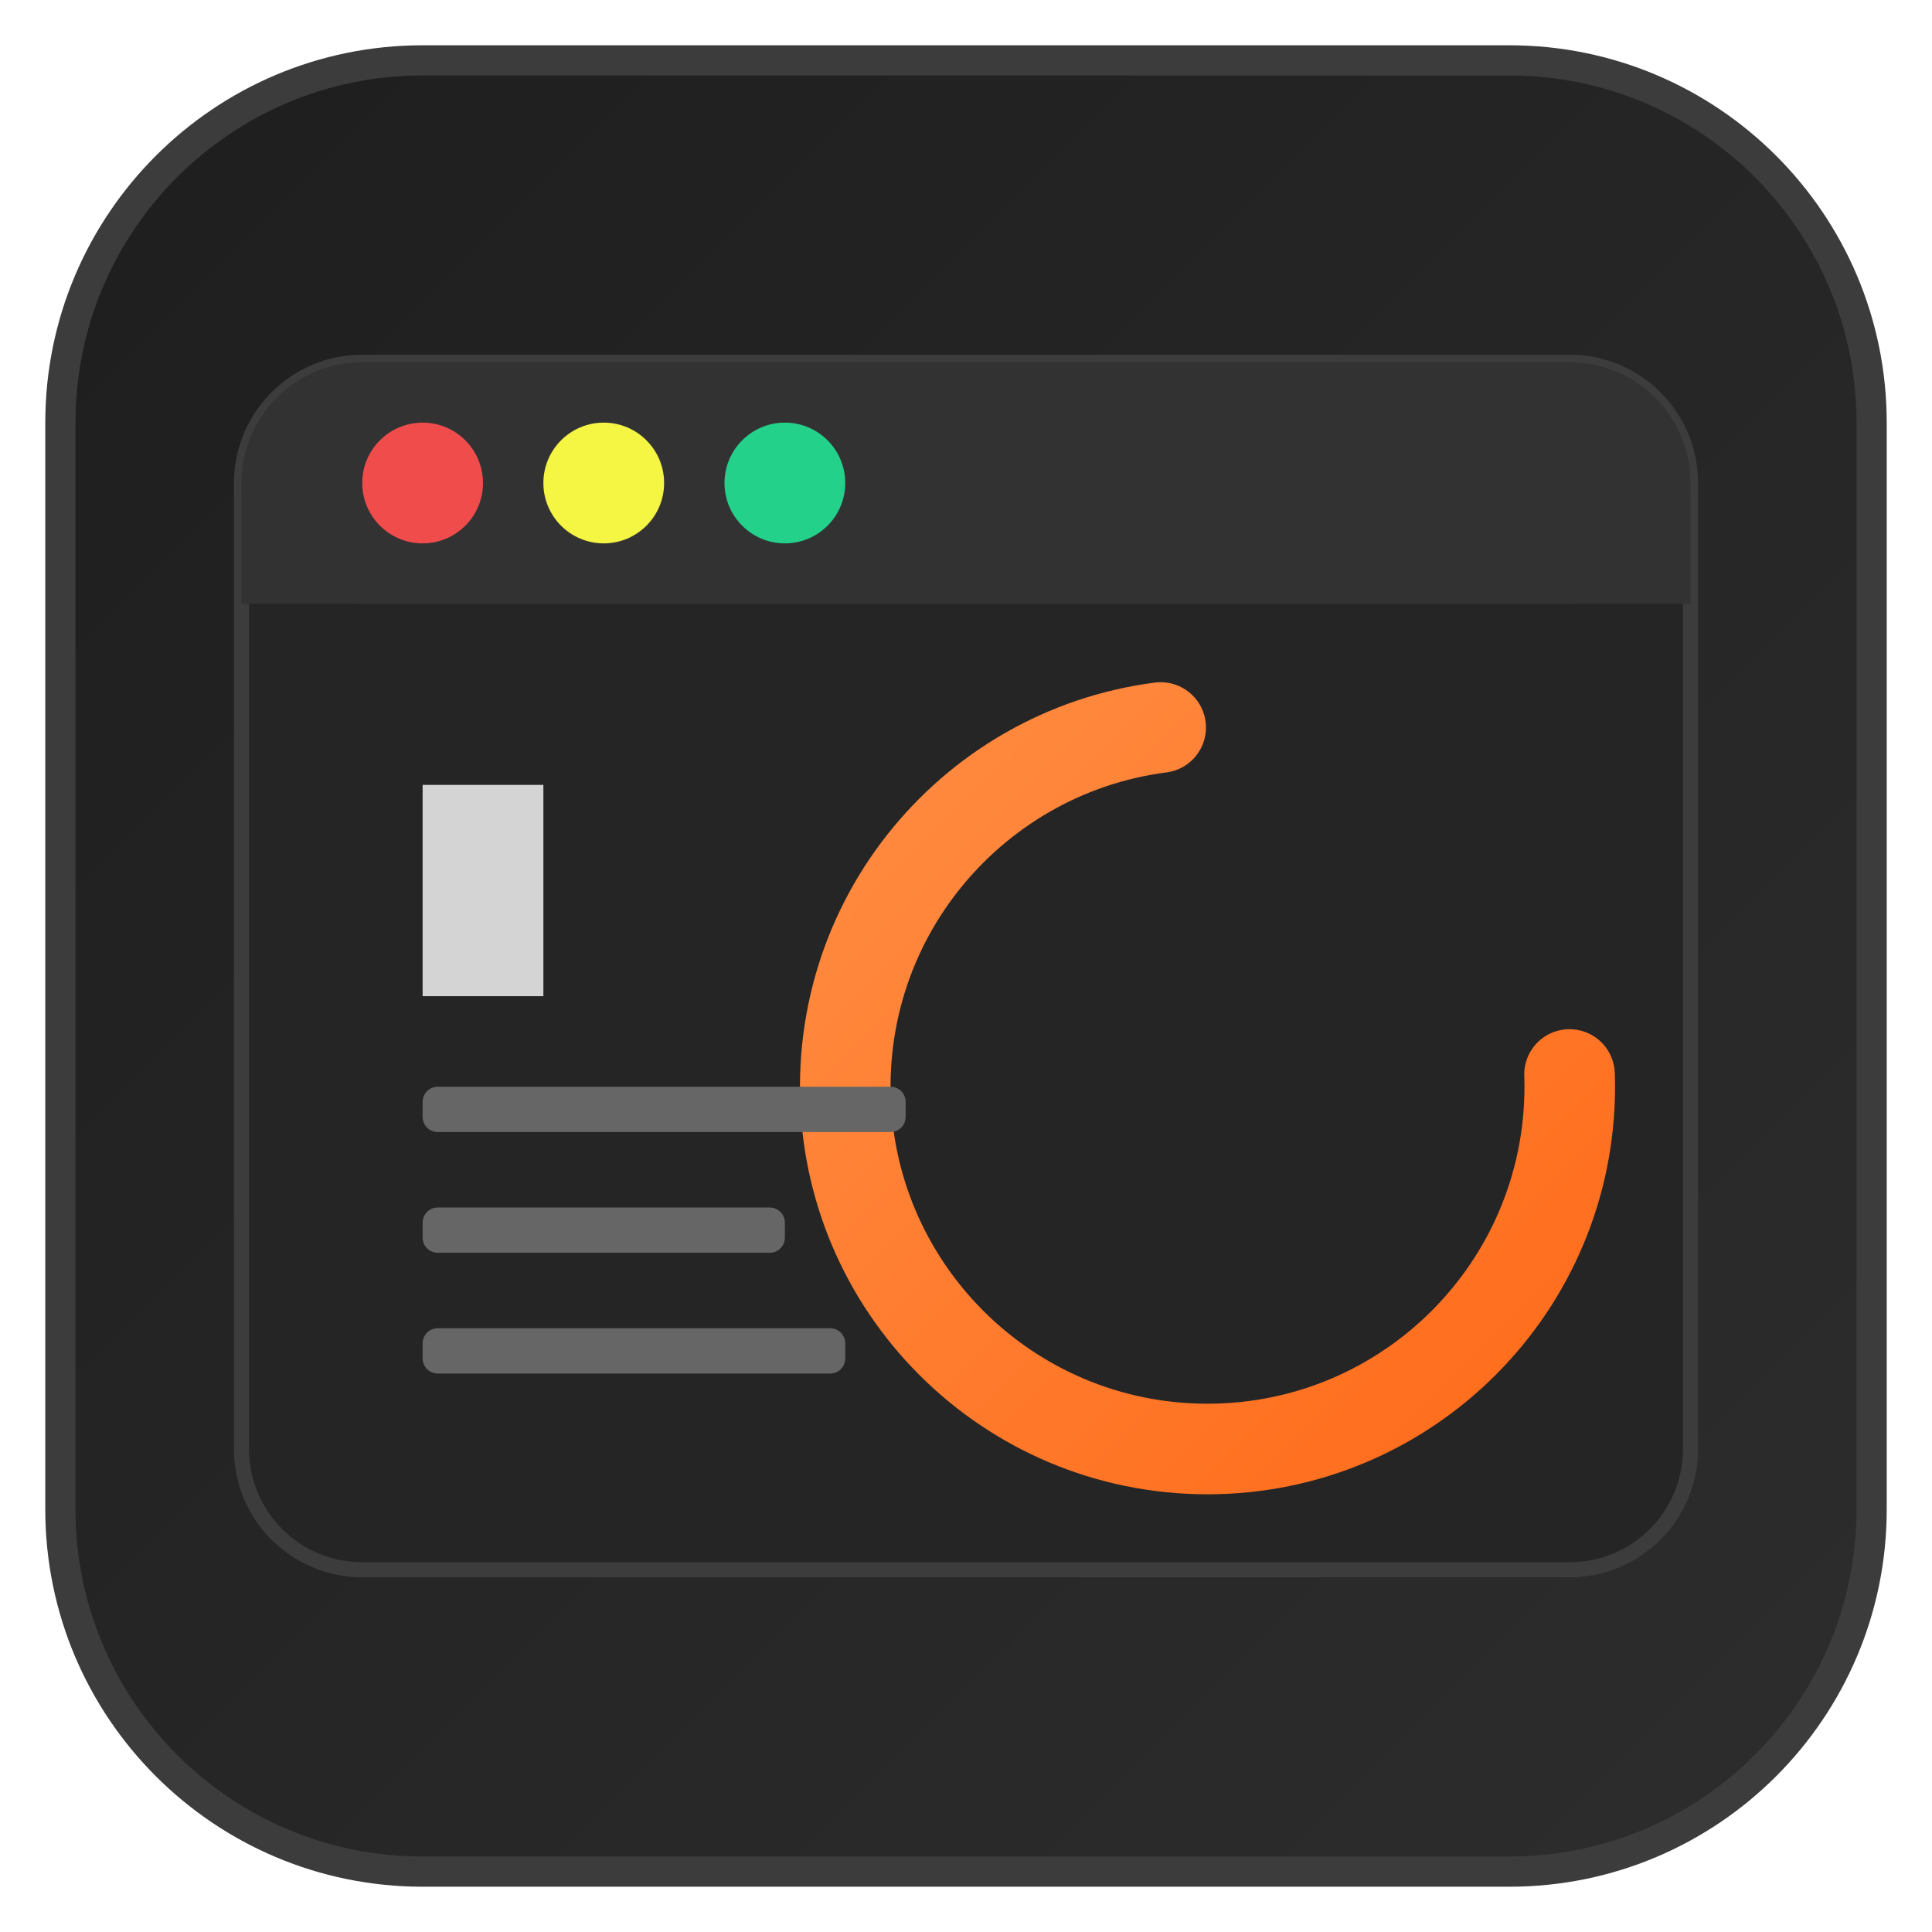
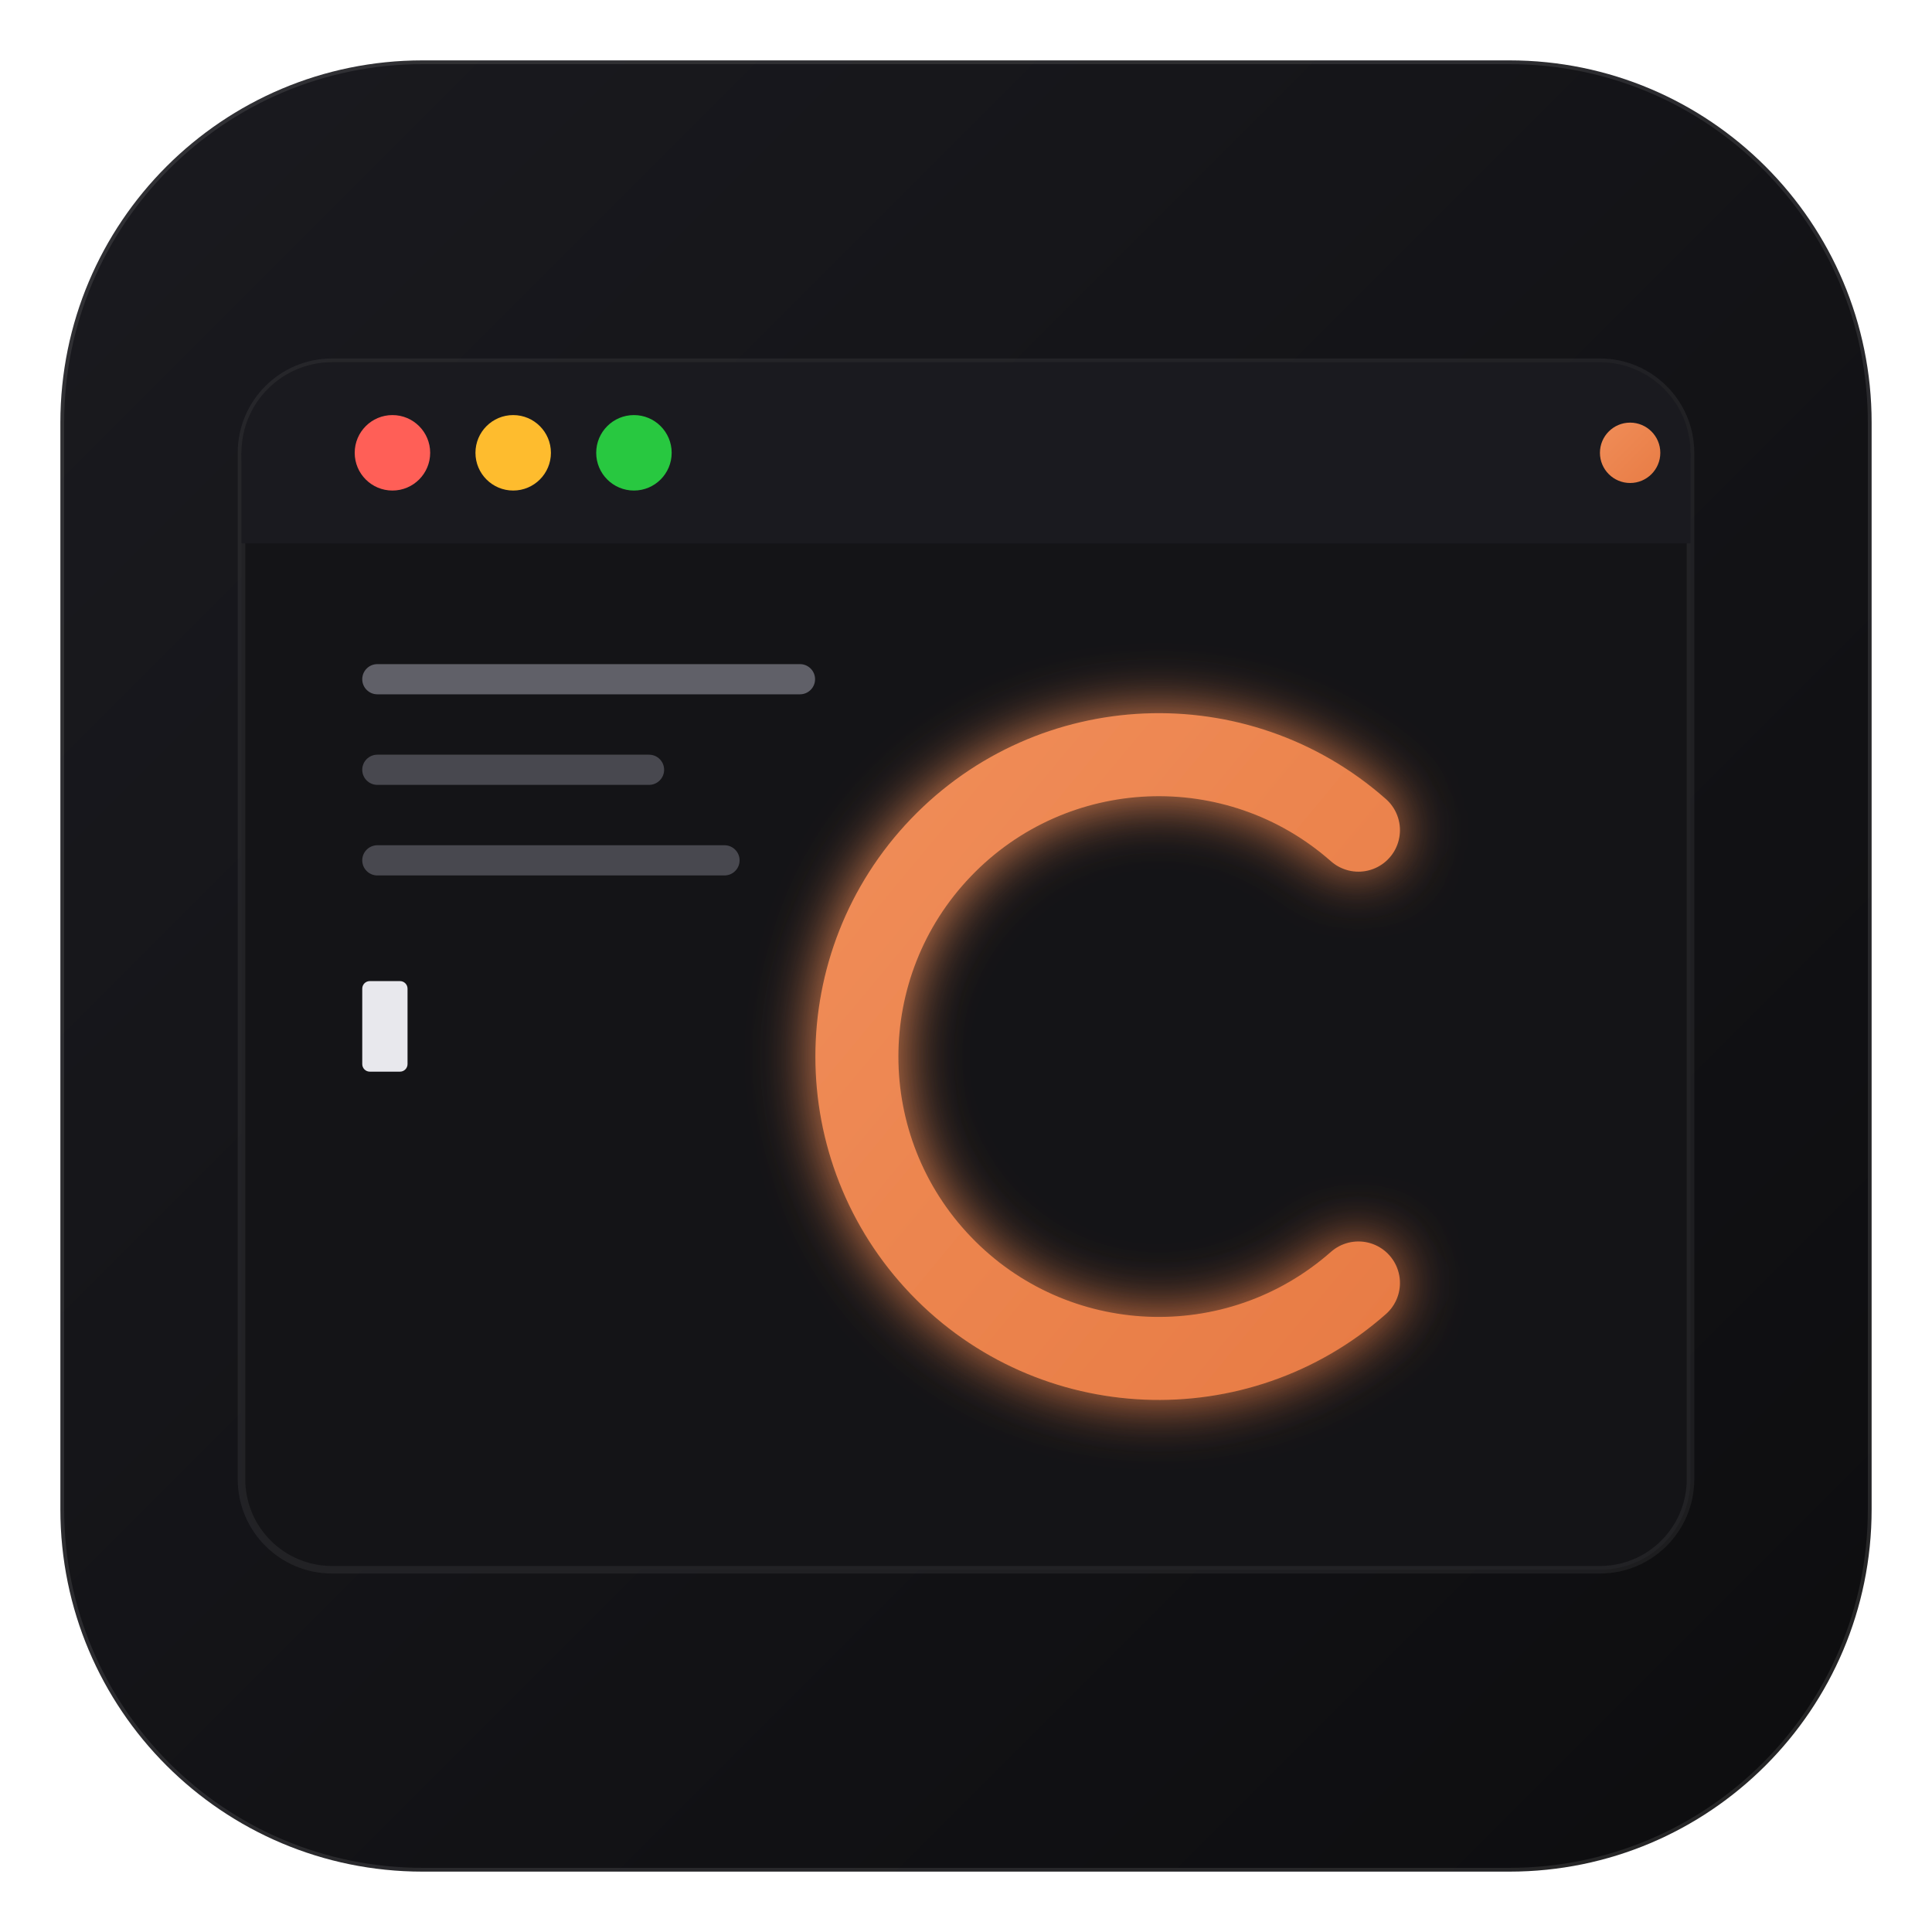
- <svg xmlns="http://www.w3.org/2000/svg" viewBox="0 0 128 128">
+ <svg xmlns="http://www.w3.org/2000/svg" viewBox="0 0 512 512">
  <defs>
    <linearGradient id="bg" x1="0%" y1="0%" x2="100%" y2="100%">
-       <stop offset="0%" style="stop-color:#1e1e1e" />
-       <stop offset="100%" style="stop-color:#2d2d2d" />
+       <stop offset="0%" style="stop-color:#1a1a1f" />
+       <stop offset="100%" style="stop-color:#0d0d0f" />
    </linearGradient>
-     <linearGradient id="orange" x1="0%" y1="0%" x2="100%" y2="100%">
-       <stop offset="0%" style="stop-color:#ff8c42" />
-       <stop offset="100%" style="stop-color:#ff6b1a" />
+     <linearGradient id="accent" x1="0%" y1="0%" x2="100%" y2="100%">
+       <stop offset="0%" style="stop-color:#f08d58" />
+       <stop offset="100%" style="stop-color:#e87c45" />
    </linearGradient>
+     <filter id="glow" x="-50%" y="-50%" width="200%" height="200%">
+       <feGaussianBlur stdDeviation="8" result="coloredBlur" />
+       <feMerge>
+         <feMergeNode in="coloredBlur" />
+         <feMergeNode in="SourceGraphic" />
+       </feMerge>
+     </filter>
+     <filter id="inset" x="-50%" y="-50%" width="200%" height="200%">
+       <feOffset dx="0" dy="2" />
+       <feGaussianBlur stdDeviation="3" />
+       <feComposite operator="out" in="SourceGraphic" />
+       <feColorMatrix type="matrix" values="0 0 0 0 0  0 0 0 0 0  0 0 0 0 0  0 0 0 0.3 0" />
+       <feBlend in="SourceGraphic" mode="normal" />
+     </filter>
  </defs>
-   <rect x="4" y="4" width="120" height="120" rx="24" fill="url(#bg)" stroke="#3c3c3c" stroke-width="2" />
-   <rect x="16" y="24" width="96" height="80" rx="8" fill="#252526" stroke="#3c3c3c" stroke-width="1" />
-   <rect x="16" y="24" width="96" height="16" rx="8" fill="#323232" />
-   <rect x="16" y="32" width="96" height="8" fill="#323232" />
-   <circle cx="28" cy="32" r="4" fill="#f14c4c" />
-   <circle cx="40" cy="32" r="4" fill="#f5f543" />
-   <circle cx="52" cy="32" r="4" fill="#23d18b" />
-   <circle cx="80" cy="72" r="24" fill="none" stroke="url(#orange)" stroke-width="6" stroke-linecap="round" stroke-dasharray="110 40" />
-   <rect x="28" y="52" width="8" height="14" fill="#d4d4d4">
-     <animate attributeName="opacity" values="1;0;1" dur="1s" repeatCount="indefinite" />
-   </rect>
-   <rect x="28" y="72" width="32" height="3" rx="1" fill="#666" />
-   <rect x="28" y="80" width="24" height="3" rx="1" fill="#666" />
-   <rect x="28" y="88" width="28" height="3" rx="1" fill="#666" />
+   <rect x="16" y="16" width="480" height="480" rx="96" fill="url(#bg)" />
+   <rect x="16" y="16" width="480" height="480" rx="96" fill="none" stroke="rgba(255,255,255,0.1)" stroke-width="2" />
+   <rect x="64" y="96" width="384" height="320" rx="24" fill="#141417" />
+   <rect x="64" y="96" width="384" height="320" rx="24" fill="none" stroke="rgba(255,255,255,0.06)" stroke-width="2" />
+   <rect x="64" y="96" width="384" height="48" rx="24" fill="#1a1a1f" />
+   <rect x="64" y="120" width="384" height="24" fill="#1a1a1f" />
+   <circle cx="104" cy="120" r="10" fill="#ff5f57" />
+   <circle cx="136" cy="120" r="10" fill="#febc2e" />
+   <circle cx="168" cy="120" r="10" fill="#28c840" />
+   <g filter="url(#glow)">
+     <path d="M 360 220              A 80 80 0 1 0 360 340" fill="none" stroke="url(#accent)" stroke-width="22" stroke-linecap="round" />
+   </g>
+   <rect x="96" y="176" width="120" height="8" rx="4" fill="#606068" />
+   <rect x="96" y="200" width="80" height="8" rx="4" fill="#48484f" />
+   <rect x="96" y="224" width="100" height="8" rx="4" fill="#48484f" />
+   <rect x="96" y="260" width="12" height="24" rx="2" fill="#e8e8ed" />
+   <circle cx="432" cy="120" r="8" fill="url(#accent)" />
</svg>
